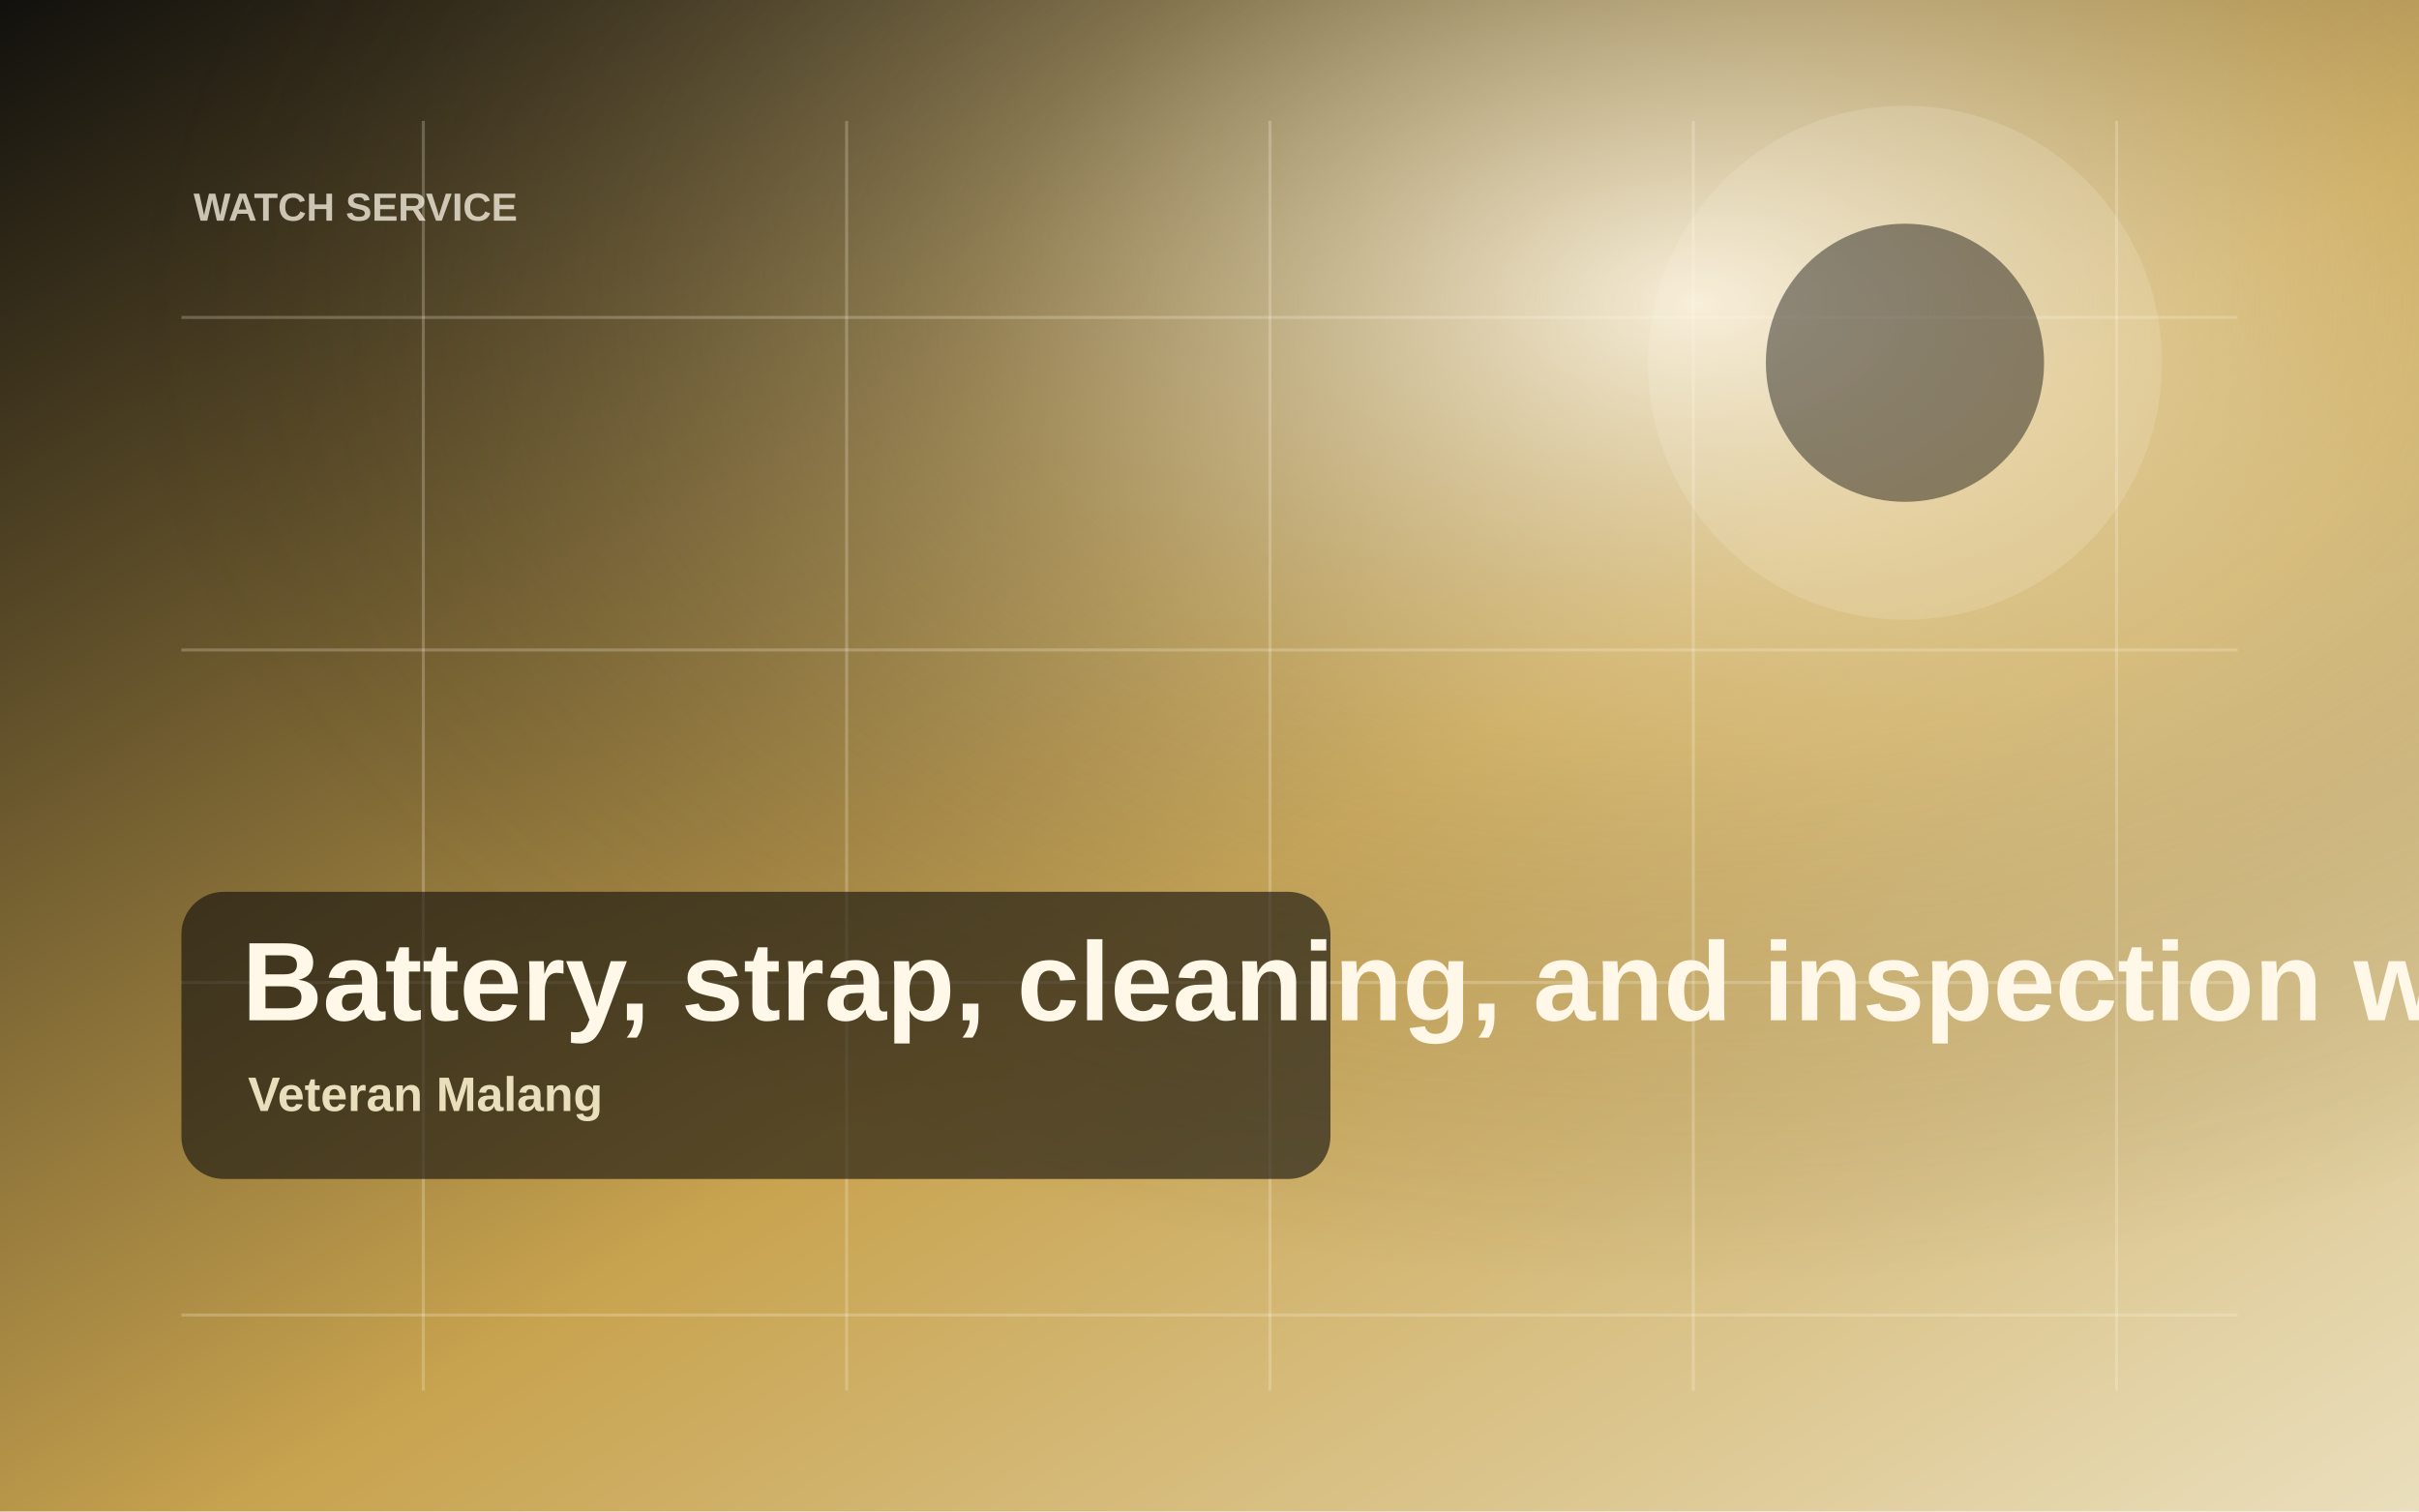
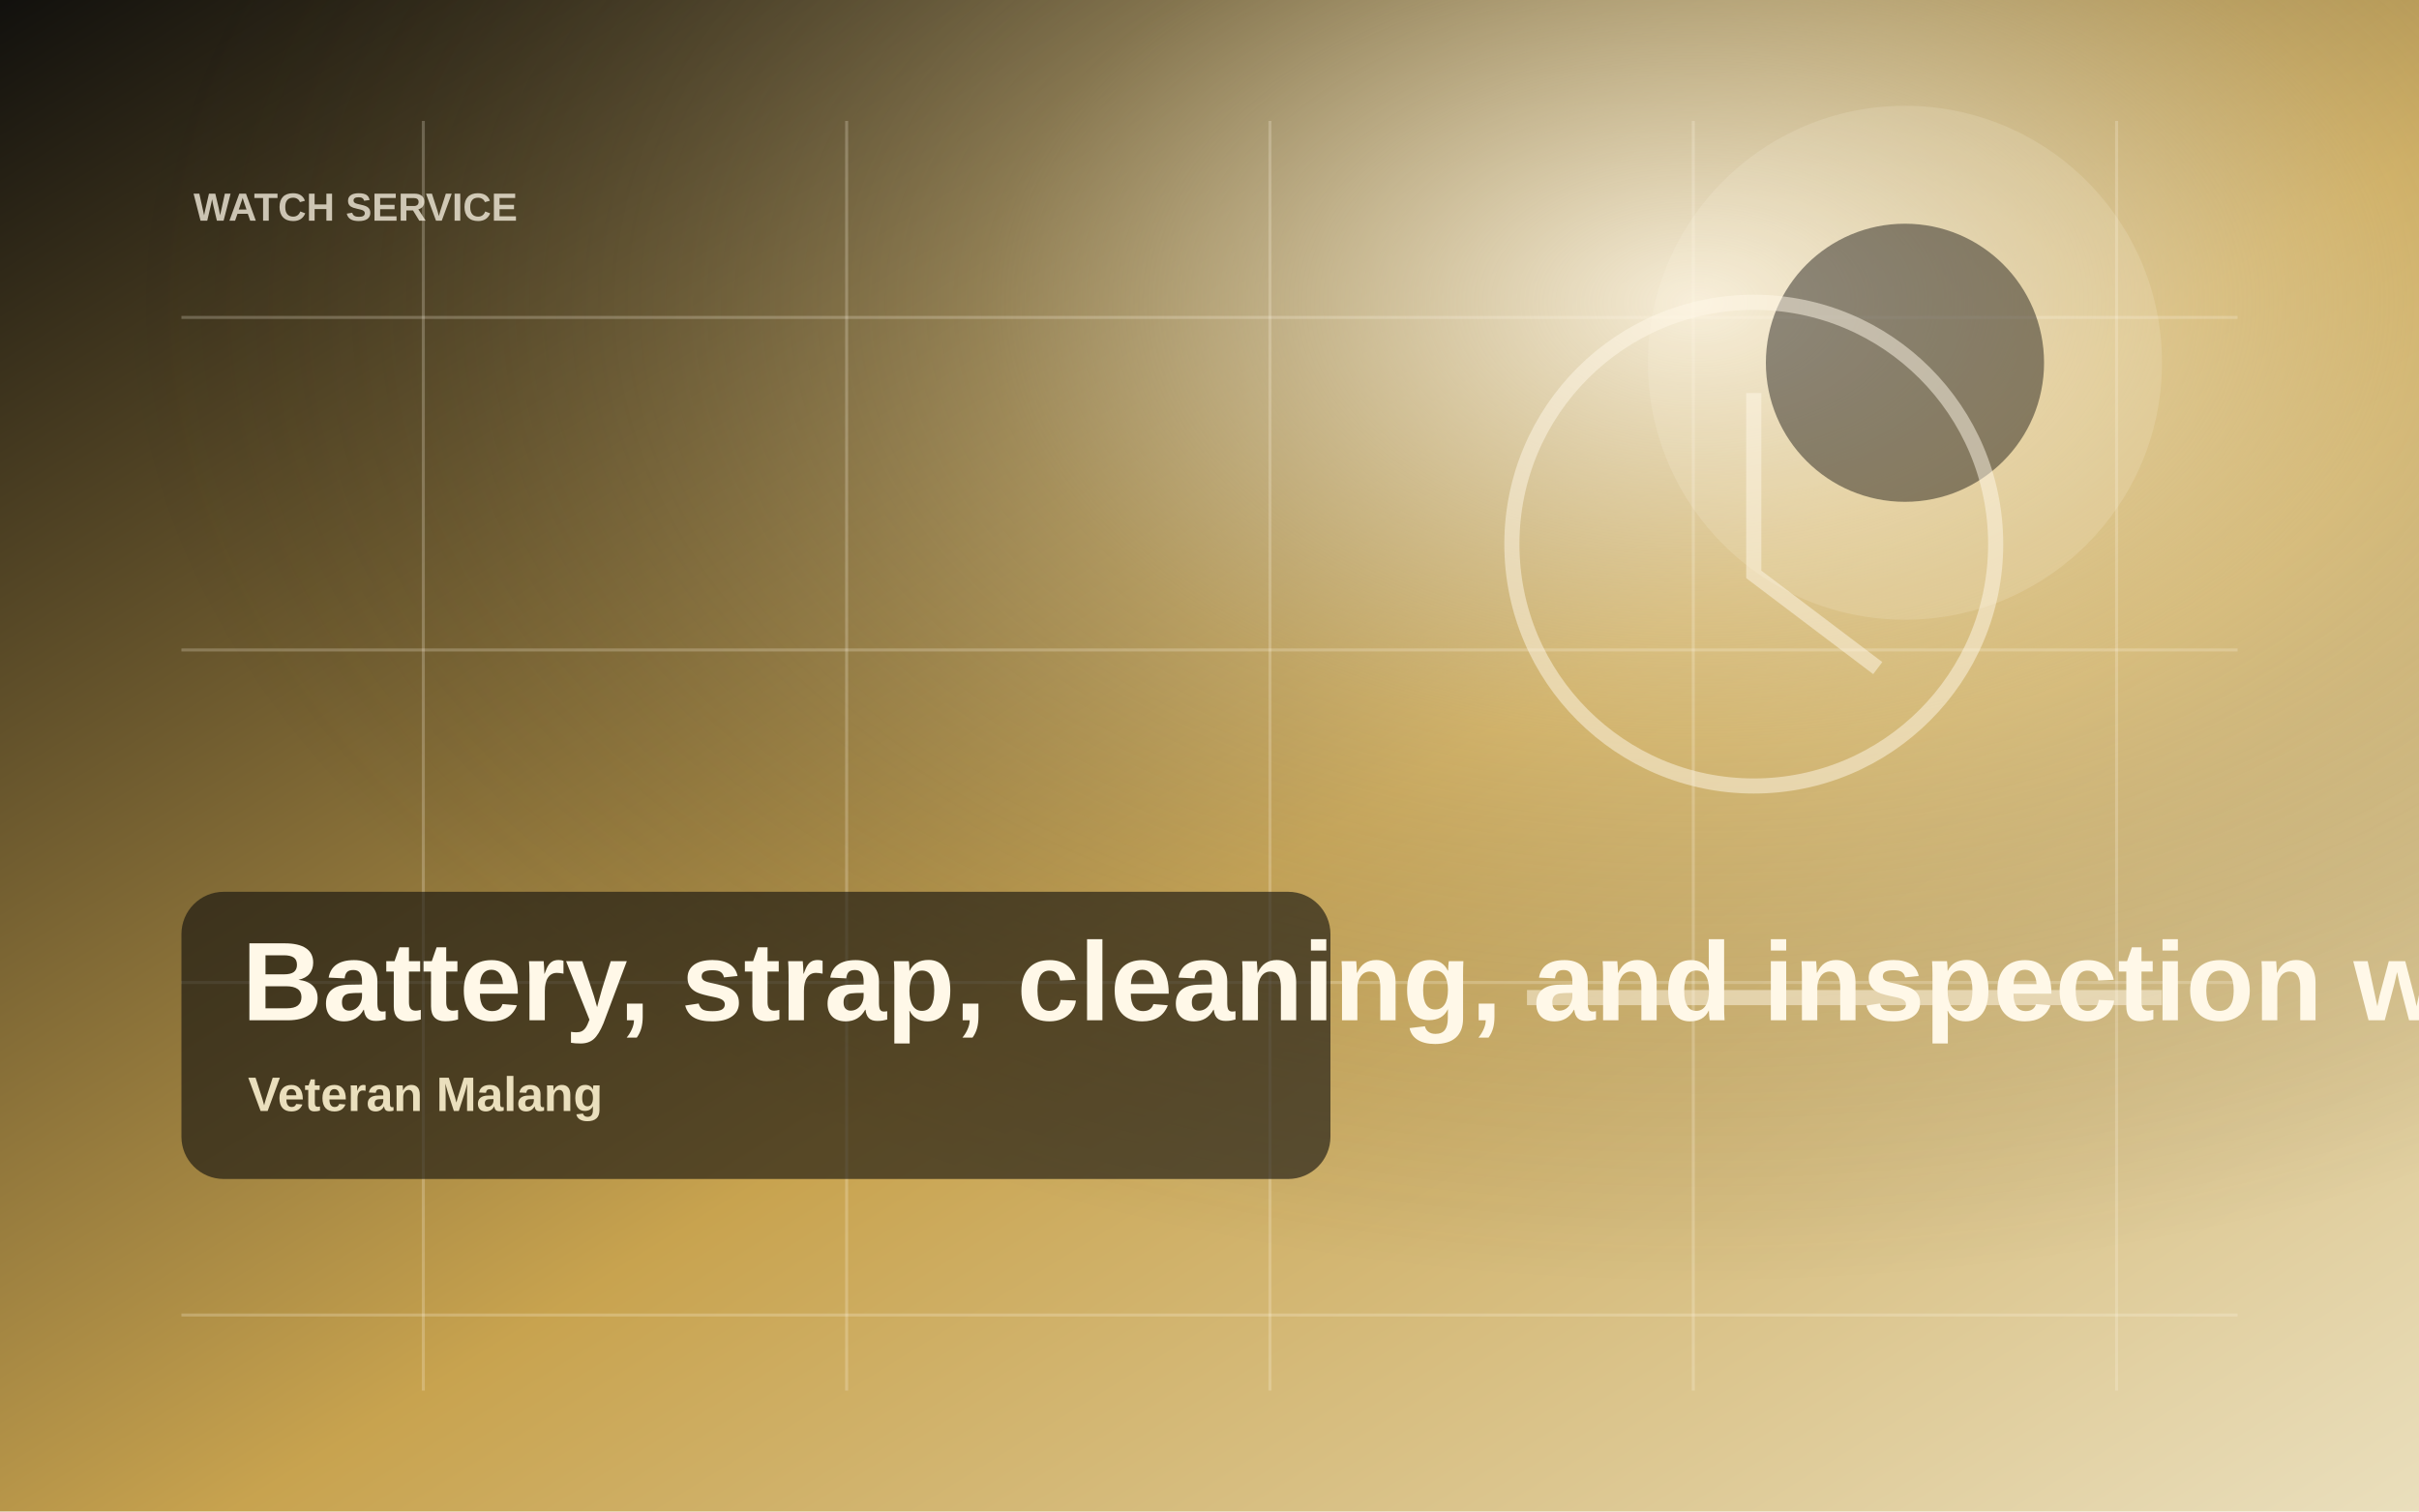
<svg xmlns="http://www.w3.org/2000/svg" width="1600" height="1000" viewBox="0 0 1600 1000" role="img" aria-label="Battery, strap, cleaning, and inspection with boutique clarity.">
  <defs>
    <linearGradient id="bg" x1="0" x2="1" y1="0" y2="1">
      <stop offset="0" stop-color="#11100d" />
      <stop offset="0.55" stop-color="#c8a34f" />
      <stop offset="1" stop-color="#eadfbd" />
    </linearGradient>
    <radialGradient id="glow" cx="70%" cy="20%" r="65%">
      <stop offset="0" stop-color="#fff8e8" stop-opacity=".9" />
      <stop offset=".45" stop-color="#eadfbd" stop-opacity=".25" />
      <stop offset="1" stop-color="#11100d" stop-opacity="0" />
    </radialGradient>
  </defs>
  <rect width="1600" height="1000" fill="url(#bg)" />
  <rect width="1600" height="1000" fill="url(#glow)" />
  <g fill="none" stroke="#fff8e8" stroke-opacity=".24" stroke-width="2">
    <path d="M120 210 H1480 M120 430 H1480 M120 650 H1480 M120 870 H1480" />
    <path d="M280 80 V920 M560 80 V920 M840 80 V920 M1120 80 V920 M1400 80 V920" />
  </g>
  <circle cx="1260" cy="240" r="170" fill="#fff8e8" opacity=".16" />
  <circle cx="1260" cy="240" r="92" fill="#11100d" opacity=".45" />
+   <g fill="none" stroke="#fff8e8" stroke-width="10" opacity=".5">
+     <circle cx="1160" cy="360" r="160" />
+     <path d="M1160 260v120l82 62" />
+     <path d="M1010 660h420" />
+   </g>
  <rect x="120" y="590" width="760" height="190" rx="28" fill="#11100d" opacity=".62" />
  <text x="160" y="675" font-family="Arial, Helvetica, sans-serif" font-size="74" font-weight="900" fill="#fff8e8">Battery, strap, cleaning, and inspection with boutique clarity.</text>
  <text x="164" y="735" font-family="Arial, Helvetica, sans-serif" font-size="32" font-weight="700" fill="#eadfbd">Veteran Malang</text>
  <text x="128" y="146" font-family="Arial, Helvetica, sans-serif" font-size="26" font-weight="800" fill="#fff8e8" opacity=".74">WATCH SERVICE</text>
</svg>
